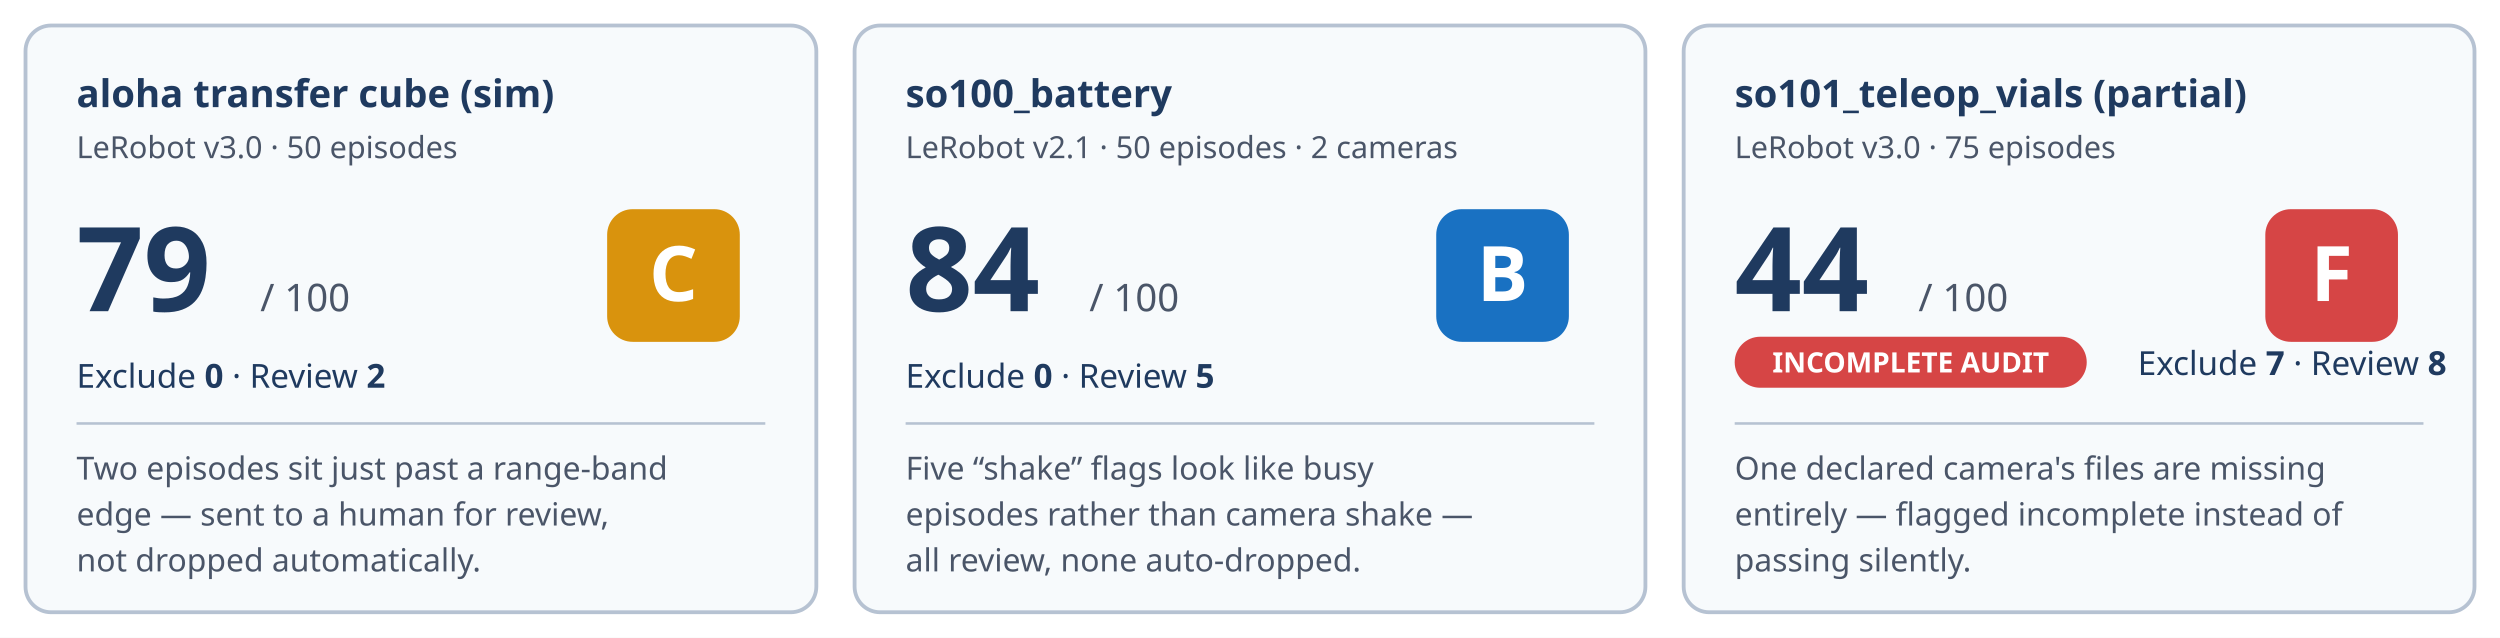
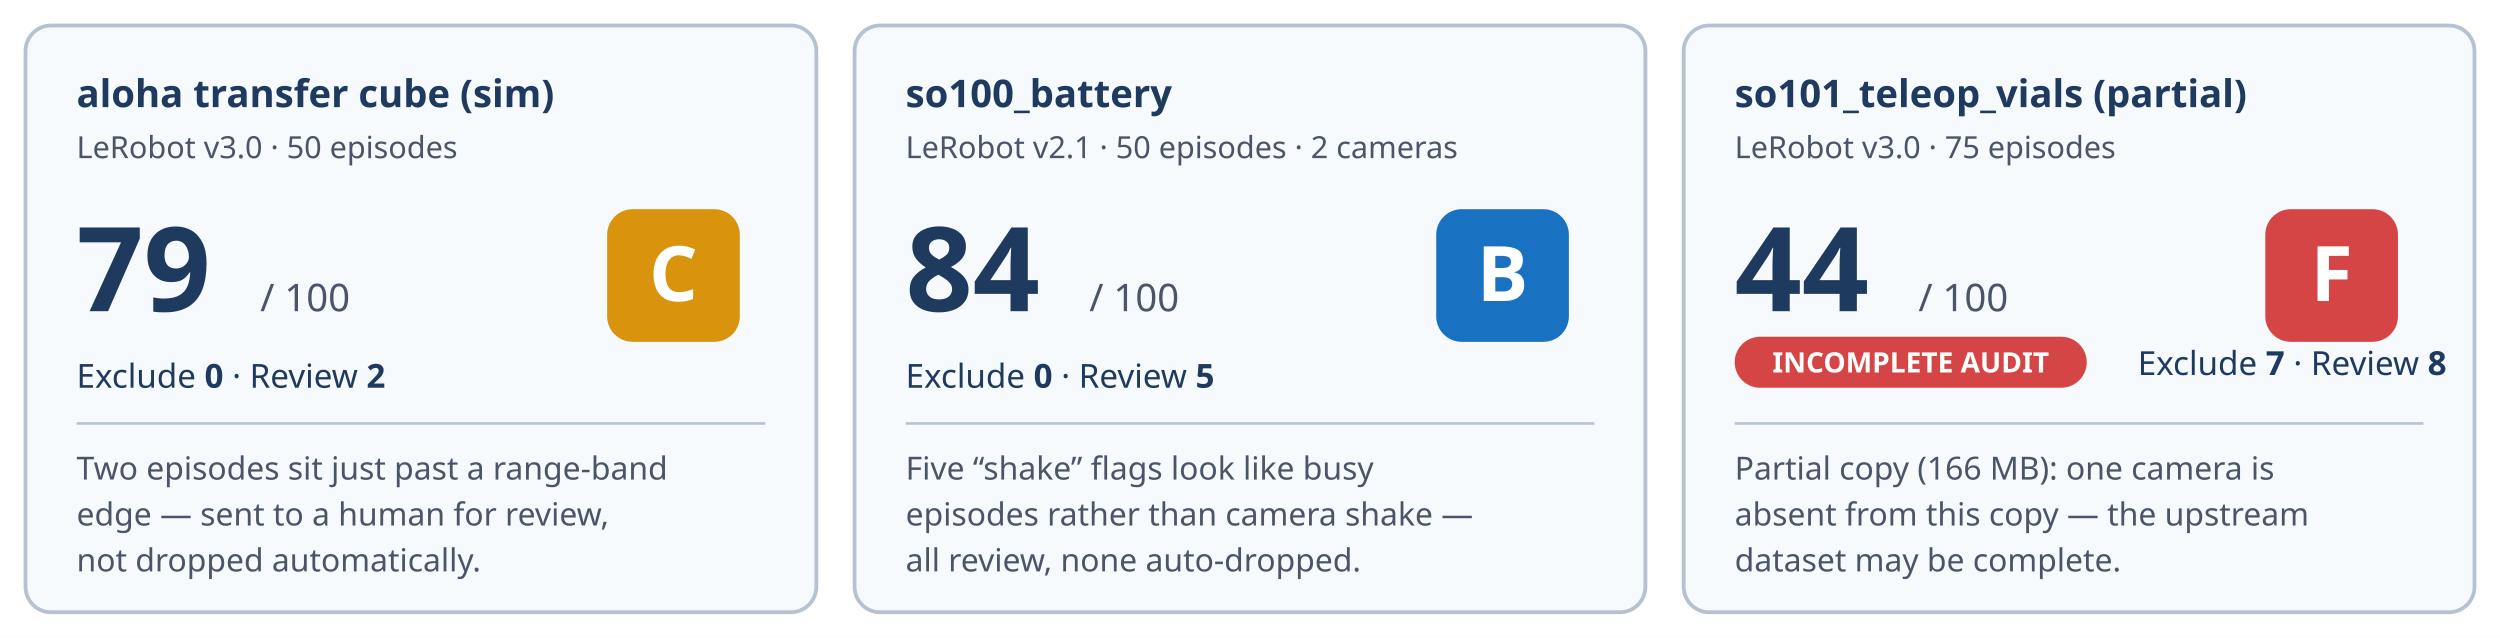
<svg xmlns="http://www.w3.org/2000/svg" width="980" height="250" viewBox="0 0 980 250" font-family="sans-serif">
  <rect x="0" y="0" width="980" height="250" fill="#ffffff" />
  <rect x="10" y="10" width="310" height="230" rx="10" fill="#f7fafc" stroke="#b6c2d2" stroke-width="1.5" />
  <text x="30" y="42" font-size="15" font-weight="bold" fill="#1f3a5f">aloha transfer cube (sim)</text>
  <text x="30" y="62" font-size="12" fill="#4a5568">LeRobot v3.0 · 50 episodes</text>
  <text x="30" y="122" font-size="46" font-weight="bold" fill="#1f3a5f">79</text>
  <text x="102" y="122" font-size="15" fill="#4a5568">/ 100</text>
  <rect x="238" y="82" width="52" height="52" rx="10" fill="#d9930d" />
  <text x="264" y="118" text-anchor="middle" font-size="30" font-weight="bold" fill="#ffffff">C</text>
  <text x="30" y="152" font-size="13" fill="#1f3a5f">Exclude <tspan font-weight="bold">0</tspan> · Review <tspan font-weight="bold">2</tspan>
  </text>
  <line x1="30" y1="166" x2="300" y2="166" stroke="#b6c2d2" />
  <text x="30" y="188" font-size="12.5" fill="#4a5568">Two episodes sit just past a range-band</text>
  <text x="30" y="206" font-size="12.5" fill="#4a5568">edge — sent to a human for review,</text>
  <text x="30" y="224" font-size="12.5" fill="#4a5568">not dropped automatically.</text>
  <rect x="335" y="10" width="310" height="230" rx="10" fill="#f7fafc" stroke="#b6c2d2" stroke-width="1.5" />
  <text x="355" y="42" font-size="15" font-weight="bold" fill="#1f3a5f">so100_battery</text>
  <text x="355" y="62" font-size="12" fill="#4a5568">LeRobot v2.1 · 50 episodes · 2 cameras</text>
  <text x="355" y="122" font-size="46" font-weight="bold" fill="#1f3a5f">84</text>
  <text x="427" y="122" font-size="15" fill="#4a5568">/ 100</text>
  <rect x="563" y="82" width="52" height="52" rx="10" fill="#1971c2" />
  <text x="589" y="118" text-anchor="middle" font-size="30" font-weight="bold" fill="#ffffff">B</text>
  <text x="355" y="152" font-size="13" fill="#1f3a5f">Exclude <tspan font-weight="bold">0</tspan> · Review <tspan font-weight="bold">5</tspan>
  </text>
  <line x1="355" y1="166" x2="625" y2="166" stroke="#b6c2d2" />
  <text x="355" y="188" font-size="12.5" fill="#4a5568">Five “shake” flags look like busy</text>
  <text x="355" y="206" font-size="12.5" fill="#4a5568">episodes rather than camera shake —</text>
  <text x="355" y="224" font-size="12.5" fill="#4a5568">all review, none auto-dropped.</text>
  <rect x="660" y="10" width="310" height="230" rx="10" fill="#f7fafc" stroke="#b6c2d2" stroke-width="1.5" />
  <text x="680" y="42" font-size="15" font-weight="bold" fill="#1f3a5f">so101_teleop_vials (partial)</text>
  <text x="680" y="62" font-size="12" fill="#4a5568">LeRobot v3.0 · 75 episodes</text>
  <text x="680" y="122" font-size="46" font-weight="bold" fill="#1f3a5f">44</text>
  <text x="752" y="122" font-size="15" fill="#4a5568">/ 100</text>
  <rect x="888" y="82" width="52" height="52" rx="10" fill="#d64545" />
  <text x="914" y="118" text-anchor="middle" font-size="30" font-weight="bold" fill="#ffffff">F</text>
  <rect x="680" y="132" width="138" height="20" rx="10" fill="#d64545" />
  <text x="749" y="146" text-anchor="middle" font-size="11" font-weight="bold" fill="#ffffff">INCOMPLETE AUDIT</text>
  <text x="838" y="147" font-size="13" fill="#1f3a5f">Exclude <tspan font-weight="bold">7</tspan> · Review <tspan font-weight="bold">8</tspan>
  </text>
  <line x1="680" y1="166" x2="950" y2="166" stroke="#b6c2d2" />
-   <text x="680" y="188" font-size="12.5" fill="#4a5568">One declared camera's files are missing</text>
-   <text x="680" y="206" font-size="12.5" fill="#4a5568">entirely — flagged incomplete instead of</text>
-   <text x="680" y="224" font-size="12.5" fill="#4a5568">passing silently.</text>
+   <text x="680" y="188" font-size="12.5" fill="#4a5568">Partial copy (166 MB): one camera is</text>
+   <text x="680" y="206" font-size="12.5" fill="#4a5568">absent from this copy — the upstream</text>
+   <text x="680" y="224" font-size="12.5" fill="#4a5568">dataset may be complete.</text>
</svg>
